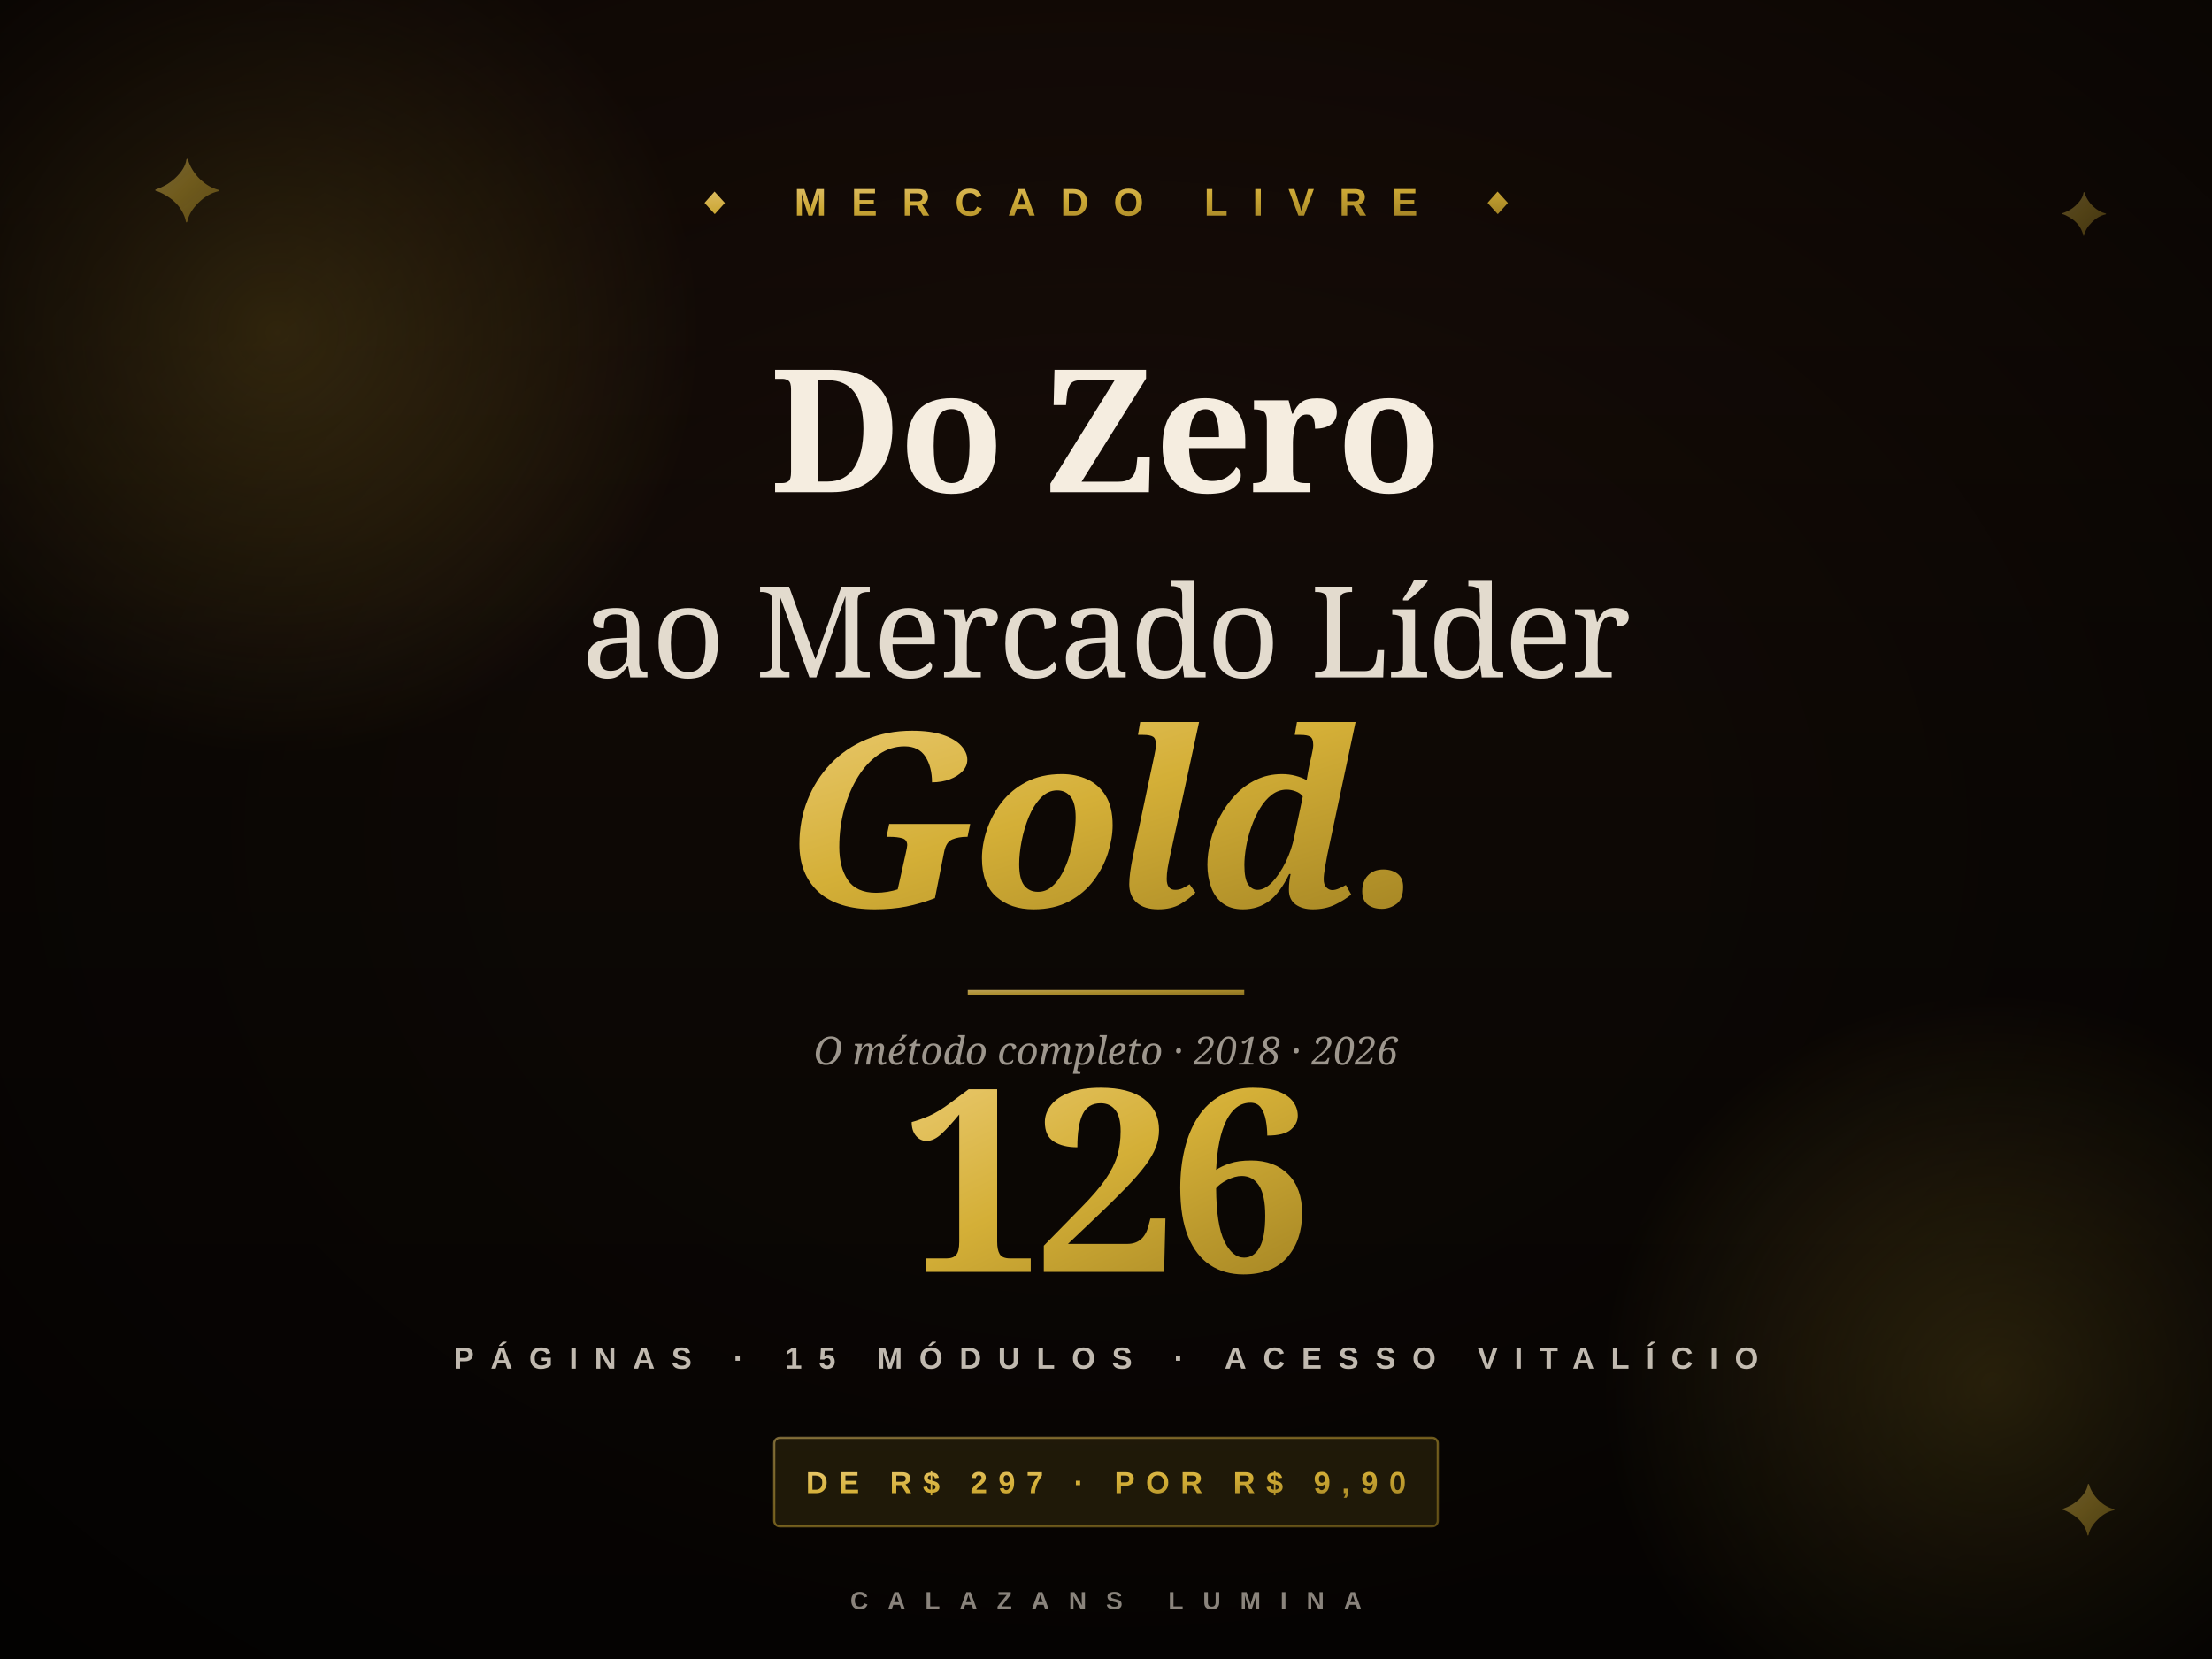
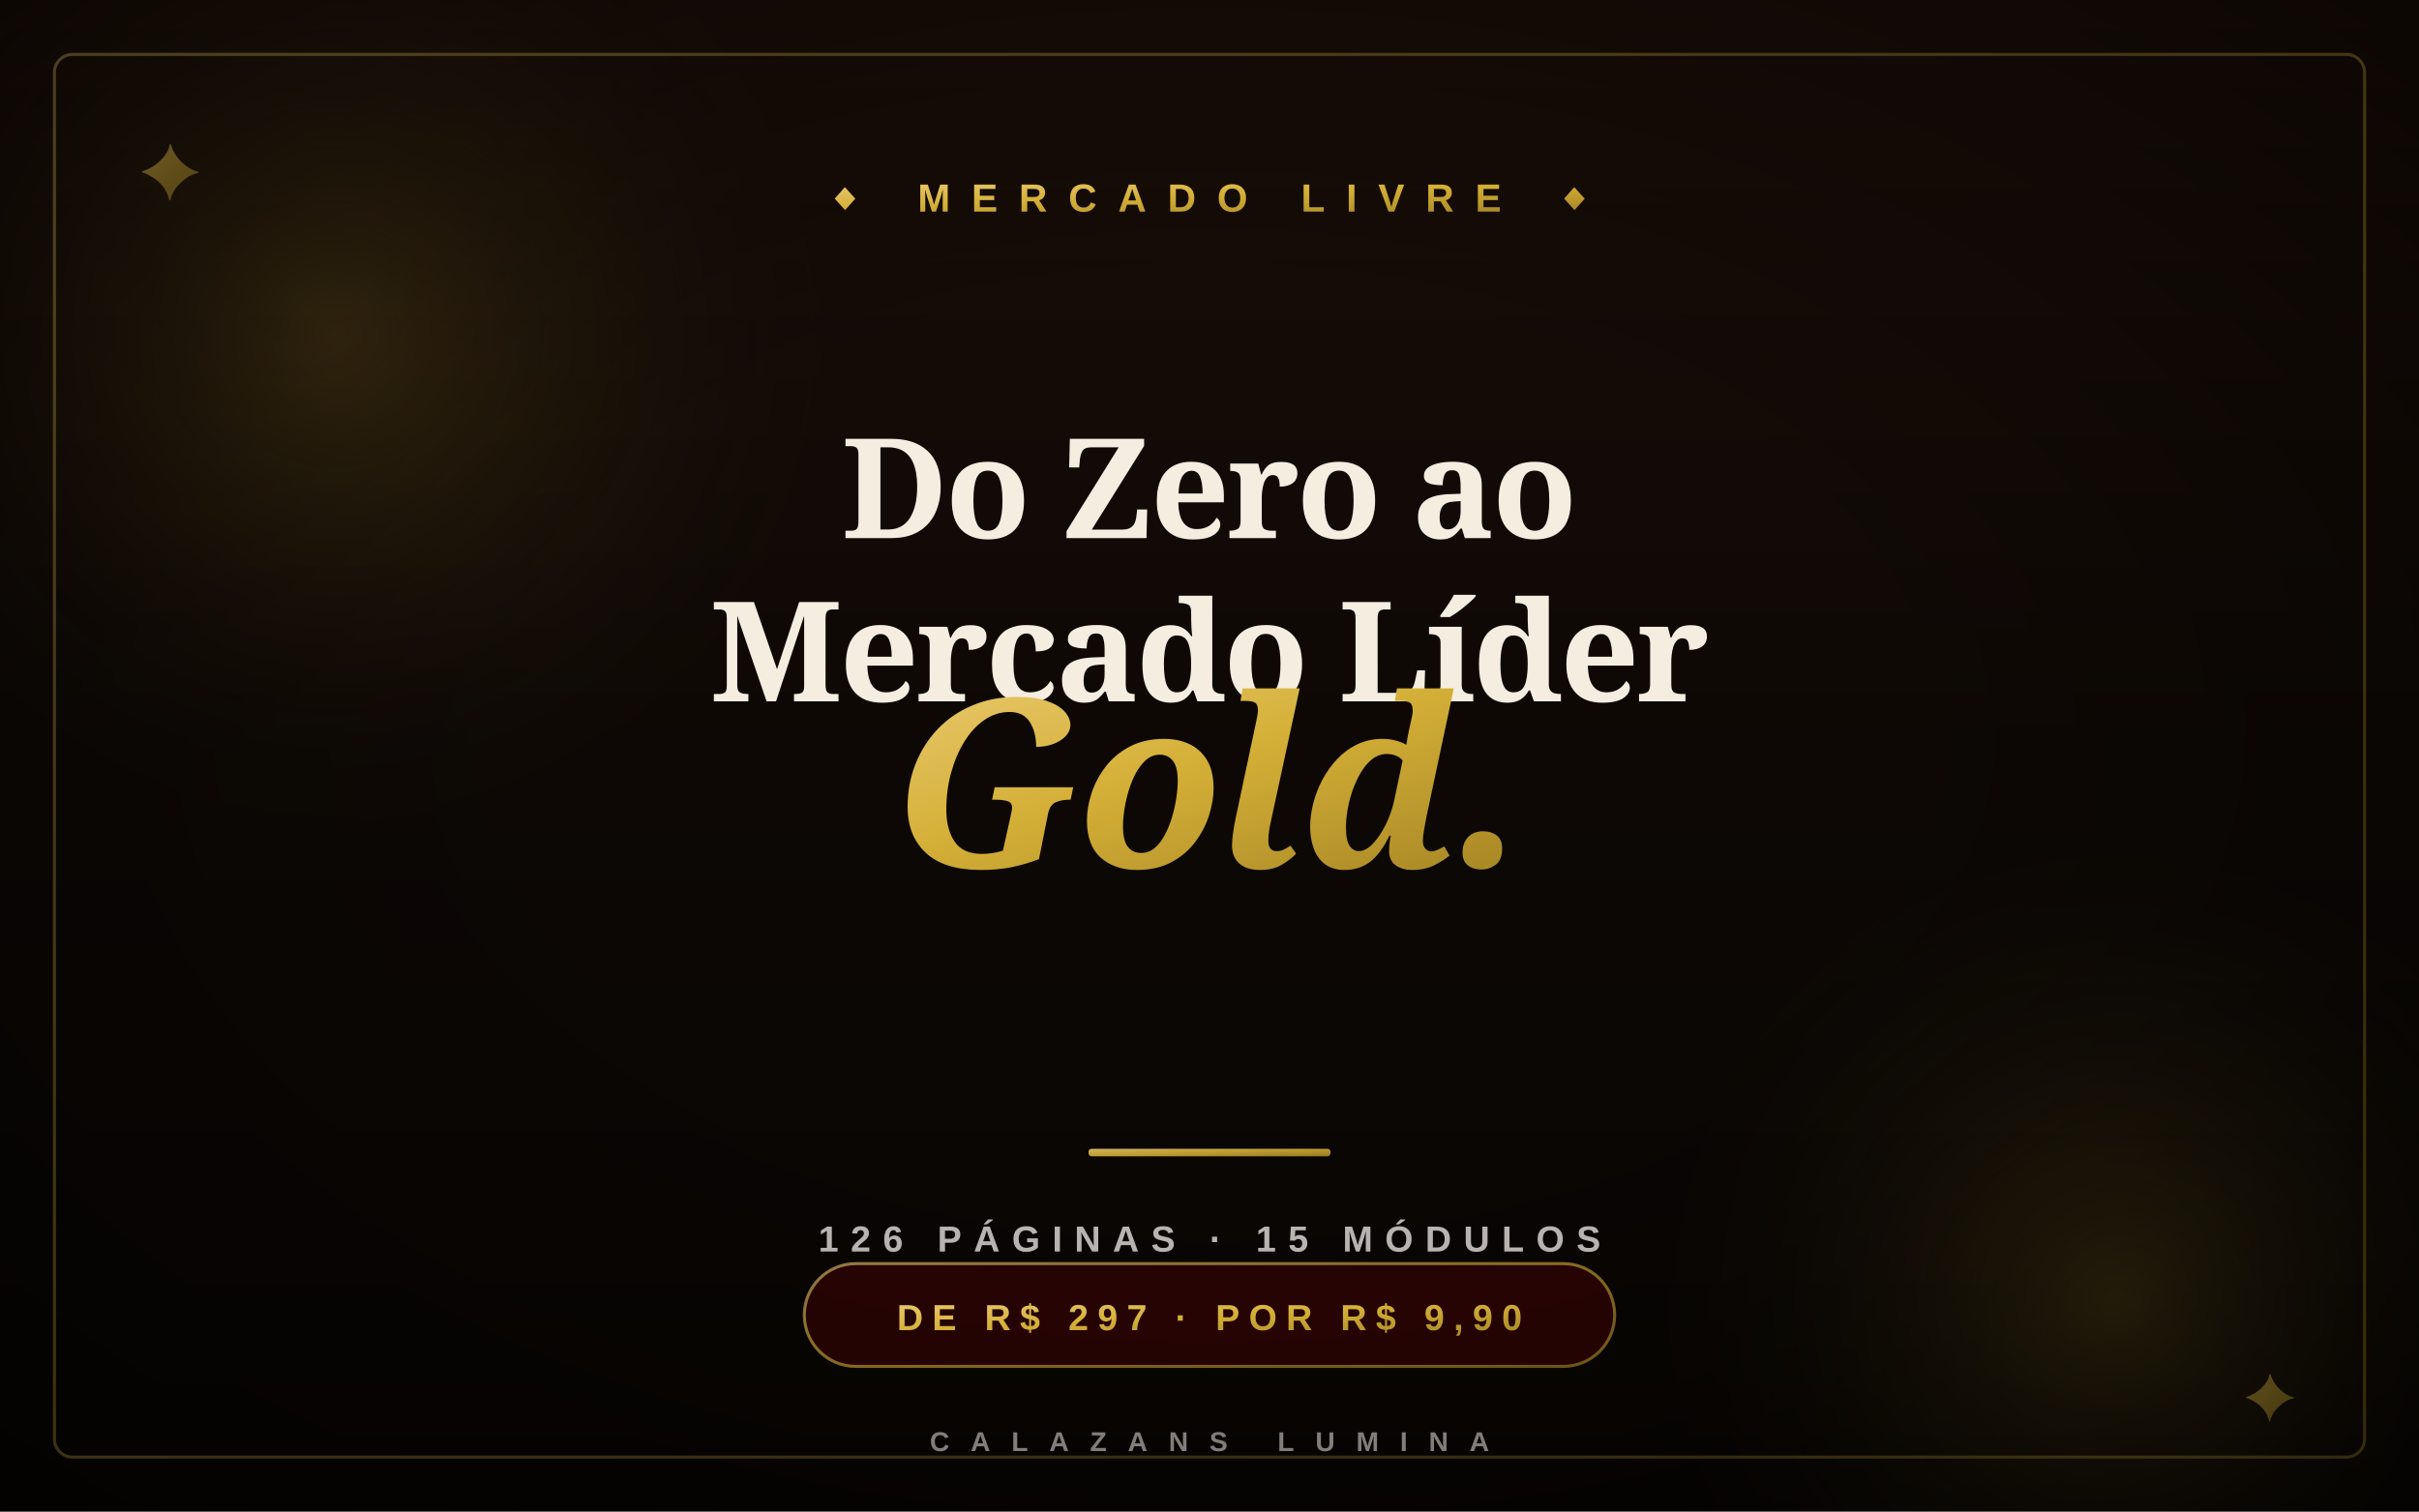
- <svg xmlns="http://www.w3.org/2000/svg" width="800" height="600" viewBox="0 0 800 600" preserveAspectRatio="xMidYMid slice">
+ <svg xmlns="http://www.w3.org/2000/svg" width="800" height="500" viewBox="0 0 800 500" preserveAspectRatio="xMidYMid slice" role="img">
  <defs>
-     <linearGradient id="bg-warm" x1="0%" y1="0%" x2="0%" y2="100%">
+     <linearGradient id="bg" x1="0%" y1="0%" x2="0%" y2="100%">
      <stop offset="0%" stop-color="#1a0e08" />
      <stop offset="50%" stop-color="#0d0805" />
      <stop offset="100%" stop-color="#080503" />
    </linearGradient>
-     <linearGradient id="gold" x1="0%" y1="0%" x2="100%" y2="100%">
+     <linearGradient id="accent" x1="0%" y1="0%" x2="100%" y2="100%">
      <stop offset="0%" stop-color="#E8C76A" />
      <stop offset="45%" stop-color="#D4AF37" />
      <stop offset="100%" stop-color="#A88825" />
    </linearGradient>
-     <radialGradient id="vignette" cx="50%" cy="50%" r="70%">
-       <stop offset="35%" stop-color="rgba(0,0,0,0)" />
-       <stop offset="100%" stop-color="rgba(0,0,0,0.6)" />
+     <radialGradient id="glow" cx="50%" cy="50%" r="55%">
+       <stop offset="0%" stop-color="rgba(212,175,55,0.20)" />
+       <stop offset="72%" stop-color="rgba(0,0,0,0)" />
    </radialGradient>
-     <radialGradient id="glow-gold" cx="50%" cy="50%" r="50%">
-       <stop offset="0%" stop-color="rgba(212,175,55,0.25)" />
-       <stop offset="70%" stop-color="rgba(212,175,55,0)" />
+     <radialGradient id="vig" cx="50%" cy="48%" r="72%">
+       <stop offset="38%" stop-color="rgba(0,0,0,0)" />
+       <stop offset="100%" stop-color="rgba(0,0,0,0.55)" />
    </radialGradient>
  </defs>
-   <rect width="800" height="600" fill="url(#bg-warm)" />
-   <circle cx="100" cy="120" r="220" fill="url(#glow-gold)" />
-   <circle cx="720" cy="500" r="200" fill="url(#glow-gold)" />
-   <rect width="800" height="600" fill="url(#vignette)" />
-   <text x="55" y="80" font-family="Georgia, serif" font-size="32" fill="url(#gold)" opacity="0.45">✦</text>
-   <text x="745" y="85" font-family="Georgia, serif" font-size="22" fill="url(#gold)" opacity="0.35">✦</text>
-   <text x="745" y="555" font-family="Georgia, serif" font-size="26" fill="url(#gold)" opacity="0.4">✦</text>
-   <text x="400" y="78" font-family="Arial, Helvetica, sans-serif" font-size="14" font-weight="800" fill="url(#gold)" text-anchor="middle" letter-spacing="9" opacity="0.95">◆ MERCADO LIVRE ◆</text>
-   <line x1="300" y1="98" x2="500" y2="98" stroke="url(#gold)" stroke-width="0.8" opacity="0.55" />
-   <text x="400" y="178" font-family="Georgia, 'DM Serif Display', serif" font-size="62" font-weight="700" fill="#F5EDE0" text-anchor="middle" letter-spacing="-1">Do Zero</text>
-   <text x="400" y="245" font-family="Georgia, 'DM Serif Display', serif" font-size="46" font-weight="400" fill="#F5EDE0" text-anchor="middle" letter-spacing="-0.5" opacity="0.92">ao Mercado Líder</text>
-   <text x="400" y="328" font-family="Georgia, 'DM Serif Display', serif" font-size="88" font-style="italic" font-weight="700" fill="url(#gold)" text-anchor="middle" letter-spacing="-2">Gold.</text>
-   <rect x="350" y="358" width="100" height="2" fill="url(#gold)" opacity="0.8" />
-   <text x="400" y="385" font-family="Georgia, serif" font-size="14" font-style="italic" fill="#F5EDE0" text-anchor="middle" opacity="0.62">O método completo · 2018 · 2026</text>
-   <g transform="translate(400 460)">
-     <text x="0" y="0" font-family="Georgia, 'DM Serif Display', serif" font-size="92" font-weight="700" fill="url(#gold)" text-anchor="middle" letter-spacing="-3">126</text>
-   </g>
-   <text x="400" y="495" font-family="Arial, Helvetica, sans-serif" font-size="11" font-weight="800" fill="#F5EDE0" text-anchor="middle" letter-spacing="6" opacity="0.78">PÁGINAS · 15 MÓDULOS · ACESSO VITALÍCIO</text>
-   <rect x="280" y="520" width="240" height="32" rx="2" fill="rgba(212,175,55,0.12)" stroke="url(#gold)" stroke-width="0.8" stroke-opacity="0.5" />
-   <text x="400" y="540" font-family="Arial, Helvetica, sans-serif" font-size="11" font-weight="800" fill="url(#gold)" text-anchor="middle" letter-spacing="4">DE R$ 297 · POR R$ 9,90</text>
-   <text x="400" y="582" font-family="Arial, Helvetica, sans-serif" font-size="9" font-weight="700" fill="#F5EDE0" text-anchor="middle" letter-spacing="7" opacity="0.55">CALAZANS LUMINA</text>
+   <rect width="800" height="500" fill="url(#bg)" />
+   <circle cx="110" cy="110" r="230" fill="url(#glow)" />
+   <circle cx="700" cy="430" r="210" fill="url(#glow)" />
+   <rect width="800" height="500" fill="url(#vig)" />
+   <rect x="18" y="18" width="764" height="464" rx="6" fill="none" stroke="url(#accent)" stroke-width="1" stroke-opacity="0.28" />
+   <text x="46" y="66" font-family="Georgia, serif" font-size="26" fill="url(#accent)" opacity="0.4">✦</text>
+   <text x="742" y="470" font-family="Georgia, serif" font-size="22" fill="url(#accent)" opacity="0.35">✦</text>
+   <text x="400" y="70" font-family="Arial, Helvetica, sans-serif" font-size="13" font-weight="800" fill="url(#accent)" text-anchor="middle" letter-spacing="7">◆ MERCADO LIVRE ◆</text>
+   <line x1="320" y1="88" x2="480" y2="88" stroke="url(#accent)" stroke-width="0.8" stroke-opacity="0.45" />
+   <text x="400" y="178" font-family="Georgia, 'DM Serif Display', serif" font-size="46" font-weight="700" fill="#F5EDE0" text-anchor="middle" letter-spacing="-1">Do Zero ao</text>
+   <text x="400" y="232" font-family="Georgia, 'DM Serif Display', serif" font-size="46" font-weight="700" fill="#F5EDE0" text-anchor="middle" letter-spacing="-1">Mercado Líder</text>
+   <text x="400" y="287" font-family="Georgia, 'DM Serif Display', serif" font-size="78" font-weight="700" font-style="italic" fill="url(#accent)" text-anchor="middle" letter-spacing="-1">Gold.</text>
+   <rect x="360" y="380" width="80" height="2.5" rx="1" fill="url(#accent)" opacity="0.9" />
+   <text x="400" y="414" font-family="Arial, Helvetica, sans-serif" font-size="12" font-weight="700" fill="#FBF7F2" text-anchor="middle" letter-spacing="4" opacity="0.72">126 PÁGINAS · 15 MÓDULOS</text>
+   <rect x="266" y="418" width="268" height="34" rx="17" fill="rgba(255,0,5,0.12)" stroke="url(#accent)" stroke-width="1" stroke-opacity="0.6" />
+   <text x="400" y="440" font-family="Arial, Helvetica, sans-serif" font-size="12" font-weight="800" fill="url(#accent)" text-anchor="middle" letter-spacing="3">DE R$ 297 · POR R$ 9,90</text>
+   <text x="400" y="480" font-family="Arial, Helvetica, sans-serif" font-size="9" font-weight="700" fill="#FBF7F2" text-anchor="middle" letter-spacing="7" opacity="0.5">CALAZANS LUMINA</text>
</svg>
